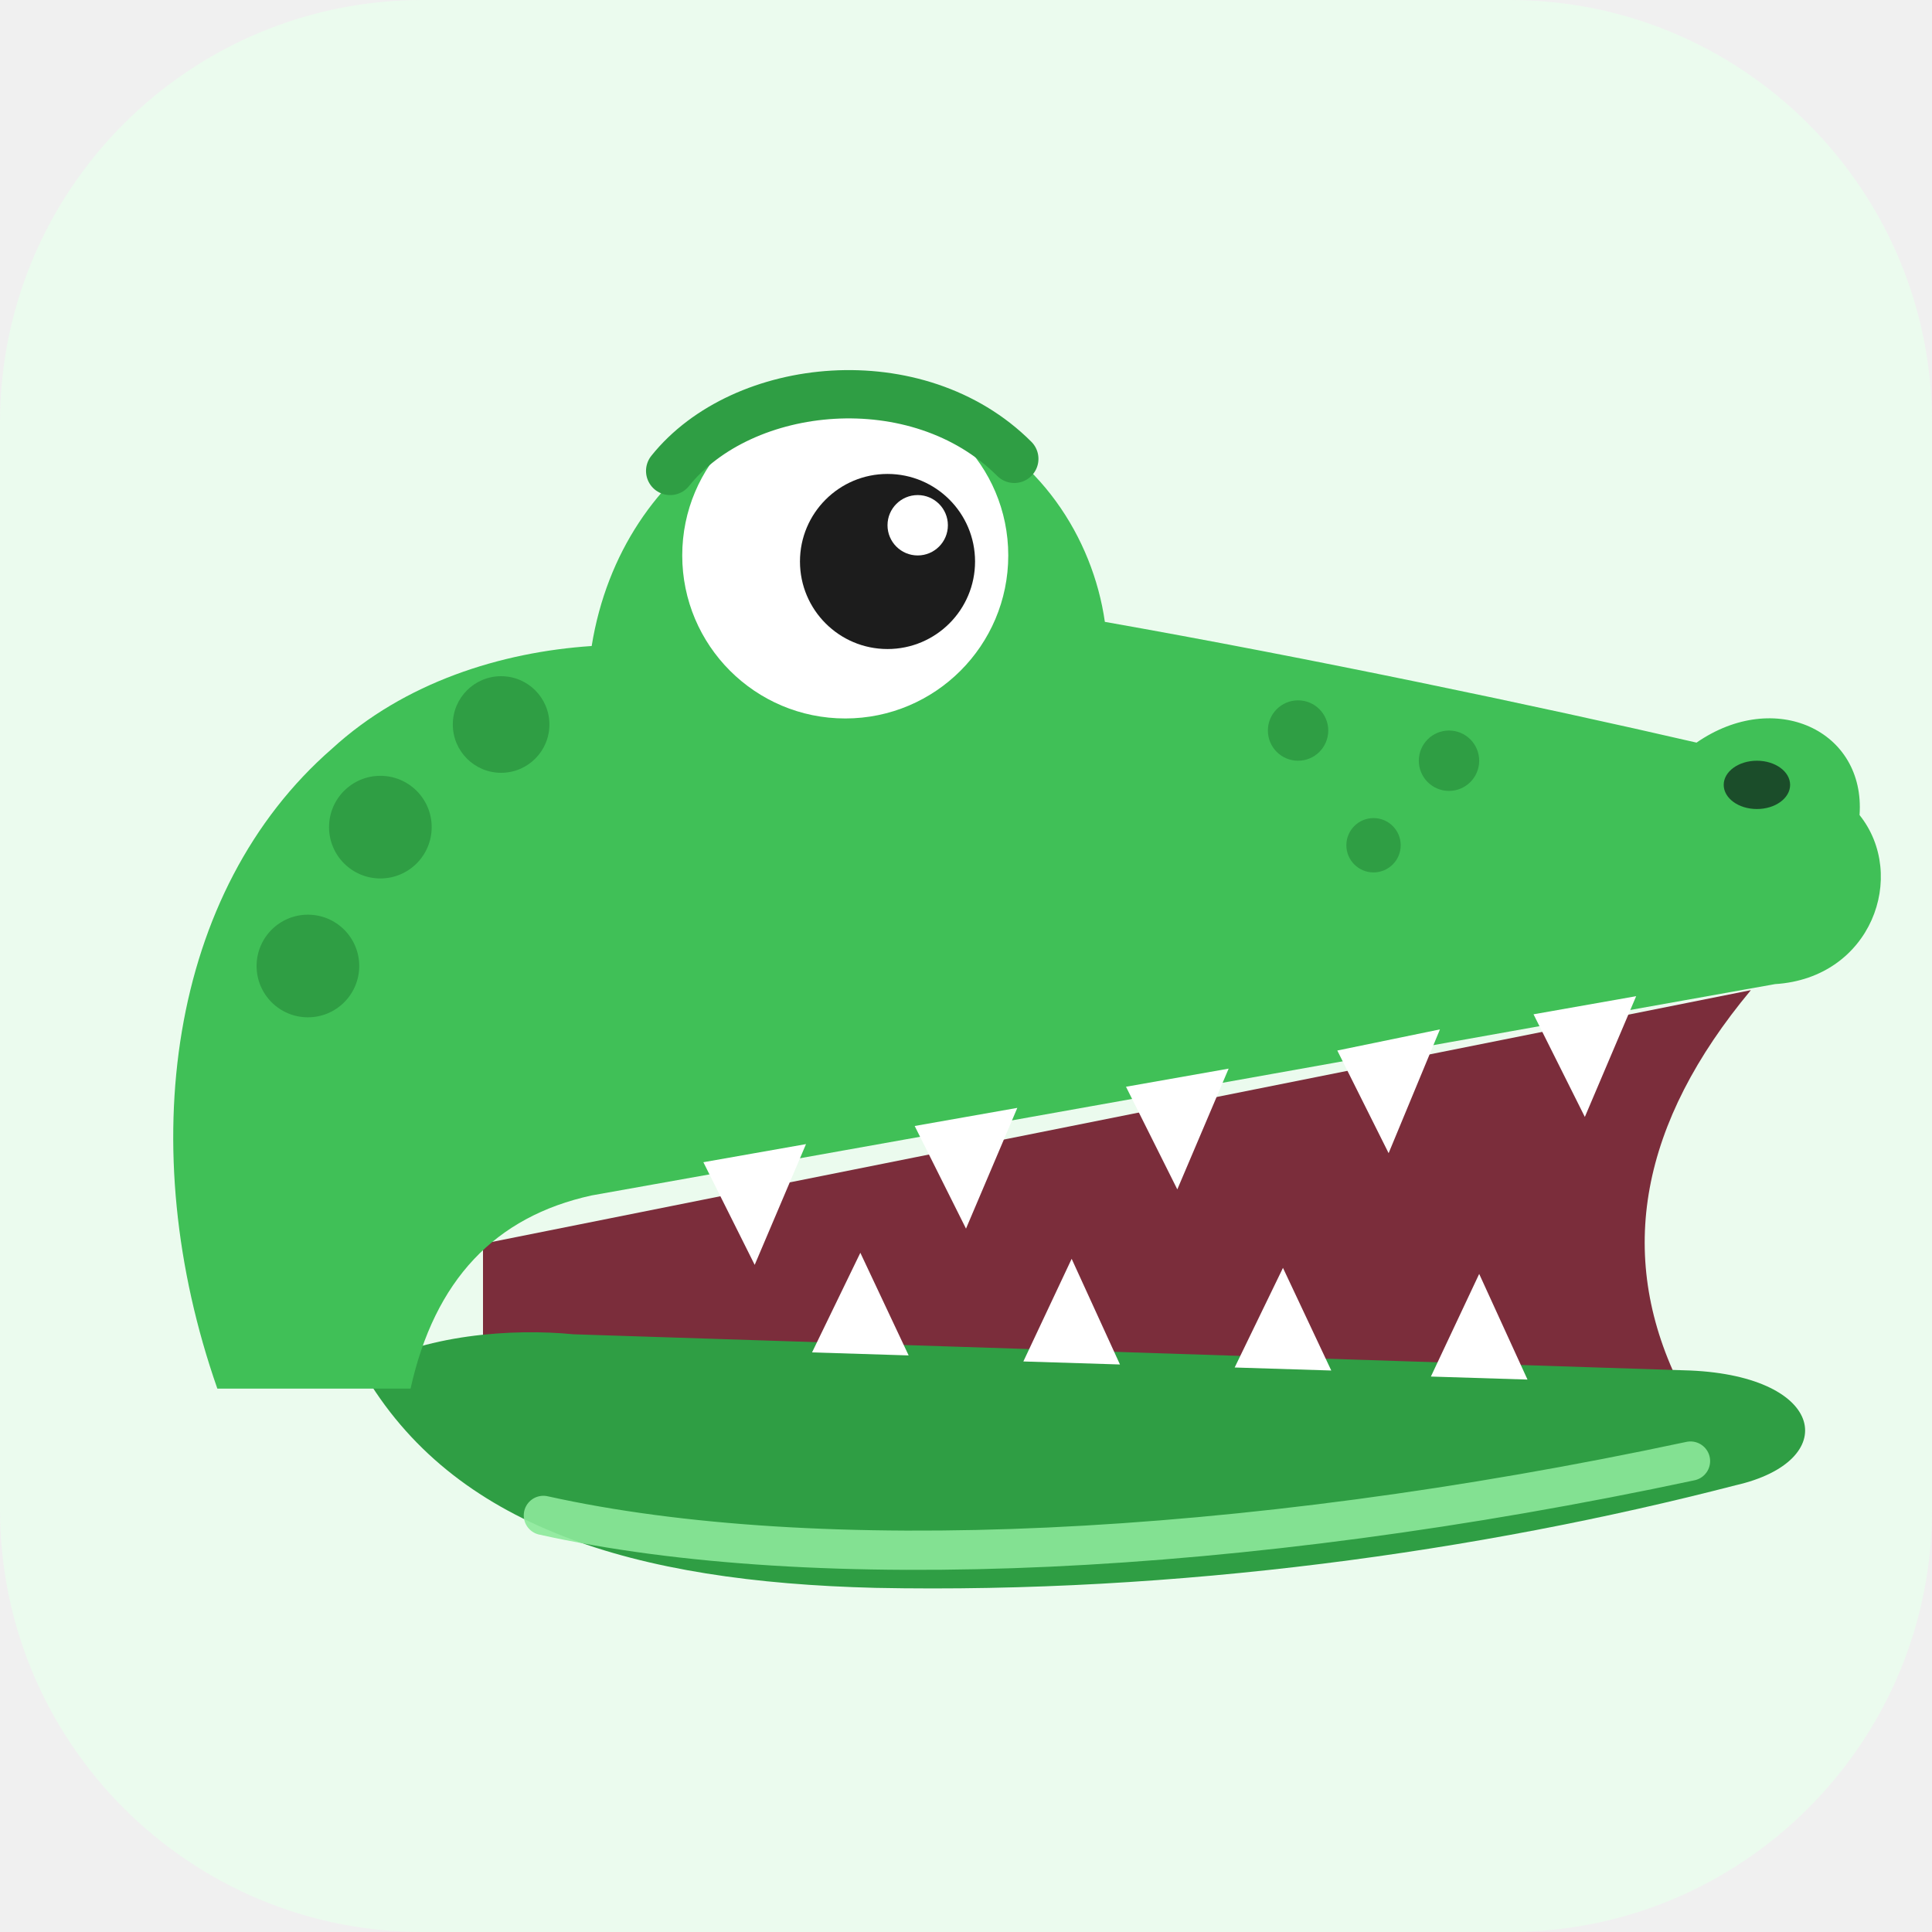
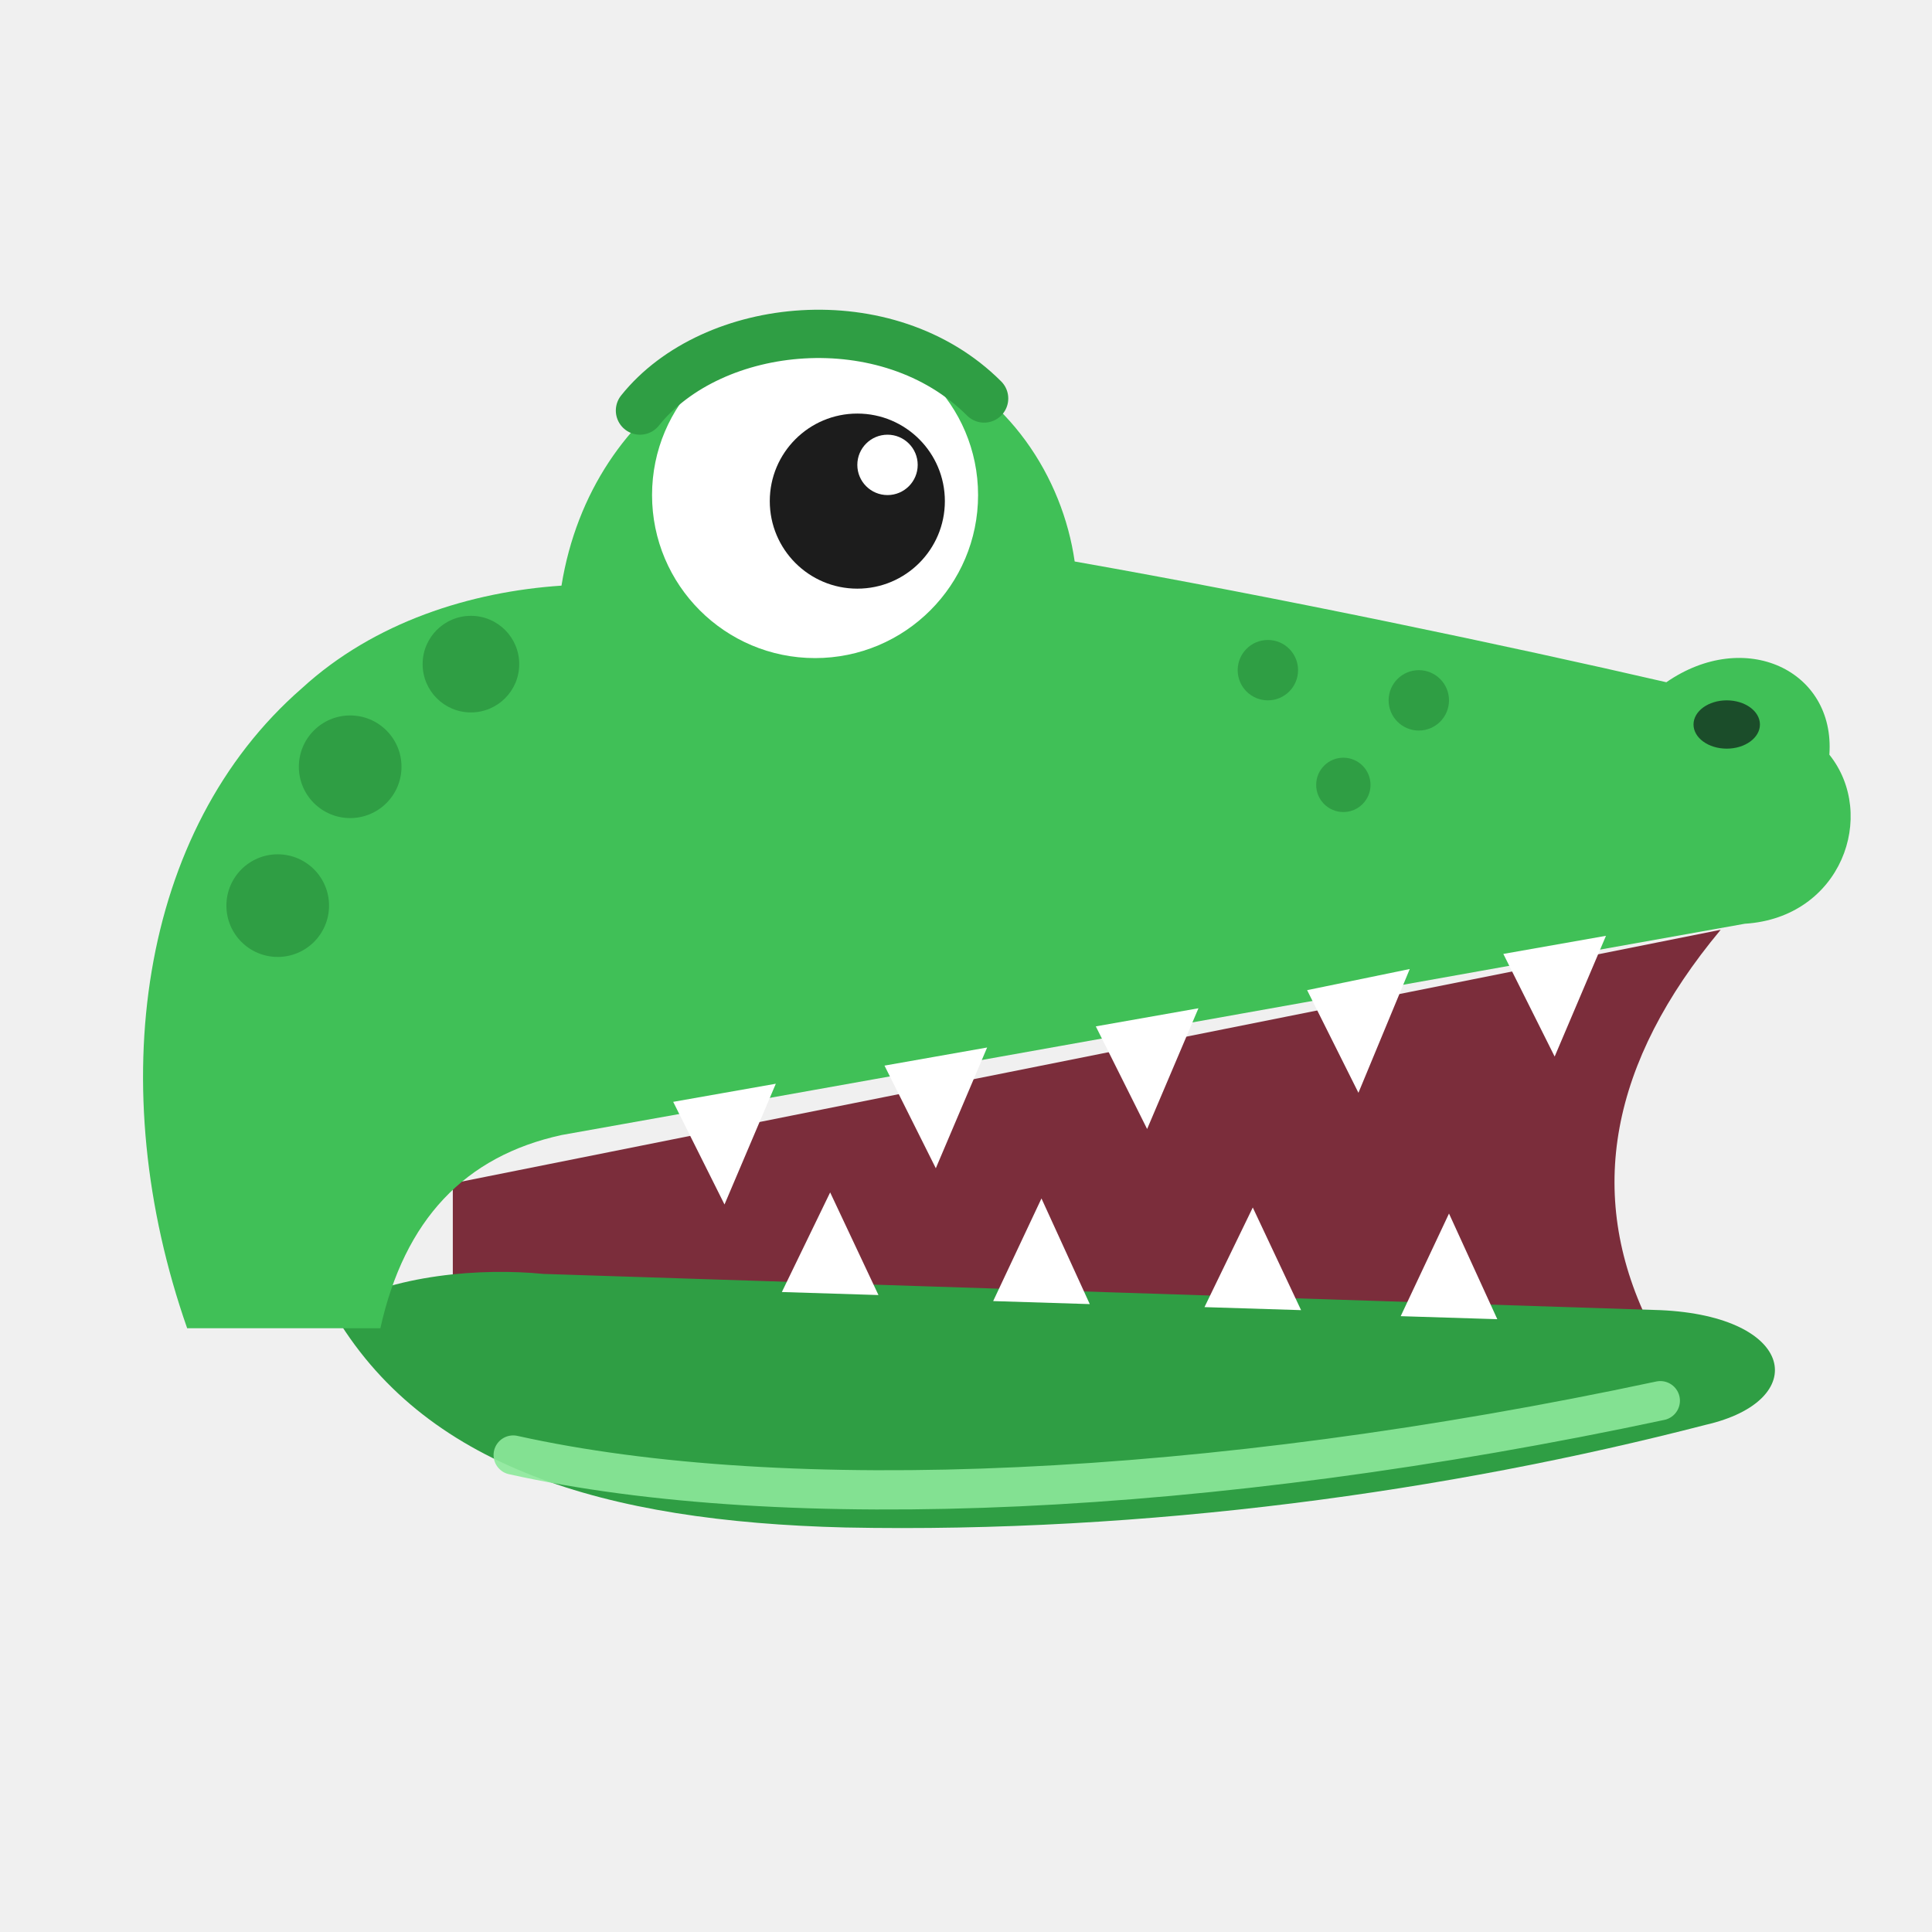
- <svg xmlns="http://www.w3.org/2000/svg" viewBox="0 0 64 64">
-   <rect width="64" height="64" rx="14" fill="#ebfbee" />
-   <g transform="translate(1 2)">
-     <path d="M15 39.2 L57 30.8 Q 51.5 37.4 54.6 43.8 L15 42.4 Z" fill="#7b2d3b" />
-     <g class="croc-lower">
-       <path d="M11 43.4 C 13 42.2, 16 42, 18 42.2 L55 43.4 C 59.5 43.6, 60 46.4, 56.5 47.2 C 48 49.4, 38 50.8, 28 50.6 C 20 50.4, 14 48.6, 11 43.4 Z" fill="#2f9e44" />
-       <path d="M17 48.2 C 26 50.2, 40 49.6, 55 46.4" stroke="#8ce99a" stroke-width="1.3" fill="none" stroke-linecap="round" opacity=".9" />
-       <path d="M25.9 42.8 L29.1 42.9 L27.5 39.5 Z M32.9 43.1 L36.1 43.2 L34.5 39.7 Z M39.9 43.3 L43.1 43.4 L41.5 40.0 Z M46.4 43.6 L49.6 43.7 L48.0 40.2 Z" fill="#fff" />
+ <svg xmlns="http://www.w3.org/2000/svg" viewBox="0 0 64 64" role="img" aria-label="AlloGator">
+   <path d="M15 39.2 L57 30.8 Q 51.5 37.4 54.6 43.8 L15 42.4 Z" fill="#7b2d3b" />
+   <g class="croc-lower">
+     <path d="M11 43.4 C 13 42.2, 16 42, 18 42.2 L55 43.4 C 59.5 43.6, 60 46.4, 56.5 47.2 C 48 49.4, 38 50.8, 28 50.6 C 20 50.4, 14 48.6, 11 43.4 Z" fill="#2f9e44" />
+     <path d="M17 48.2 C 26 50.2, 40 49.6, 55 46.4" stroke="#8ce99a" stroke-width="1.3" fill="none" stroke-linecap="round" opacity=".9" />
+     <path d="M25.9 42.8 L29.1 42.9 L27.5 39.5 Z M32.9 43.1 L36.1 43.2 L34.5 39.7 Z M39.9 43.3 L43.1 43.4 L41.5 40.0 Z M46.4 43.6 L49.6 43.7 L48.0 40.2 Z" fill="#fff" />
+   </g>
+   <g class="croc-upper">
+     <path d="M6.2 44 C 3.4 36, 4.6 27.5, 10 22.8 C 12.4 20.6, 15.6 19.6, 18.6 19.4 C 19.6 13.2, 25.4 9.8, 30.4 11.8 C 33.4 13, 35.2 15.8, 35.6 18.6 C 42.4 19.8, 50 21.4, 55.2 22.6 C 57.8 20.8, 60.8 22.2, 60.6 25 C 62.2 27, 61 30.4, 57.8 30.6 L18.6 37.6 C 15.4 38.3, 13.4 40.4, 12.6 44 Z" fill="#40c057" />
+     <path d="M22.3 36.5 L25.7 35.9 L24.0 39.9 Z M29.3 35.3 L32.7 34.7 L31.0 38.7 Z M36.3 34.0 L39.7 33.4 L38.0 37.4 Z M43.3 32.8 L46.7 32.1 L45.0 36.2 Z M49.8 31.6 L53.2 31.0 L51.5 35.0 Z" fill="#fff" />
+     <g fill="#2f9e44">
+       <circle cx="9.2" cy="30" r="1.7" />
+       <circle cx="11.6" cy="25.4" r="1.7" />
+       <circle cx="15.6" cy="22" r="1.6" />
+       <circle cx="42" cy="22.2" r="1" />
+       <circle cx="47" cy="23.2" r="1" />
+       <circle cx="44.5" cy="26" r="0.9" />
    </g>
-     <g class="croc-upper">
-       <path d="M6.2 44 C 3.4 36, 4.6 27.5, 10 22.8 C 12.4 20.6, 15.6 19.6, 18.6 19.4 C 19.6 13.2, 25.4 9.8, 30.4 11.8 C 33.4 13, 35.2 15.8, 35.6 18.6 C 42.4 19.8, 50 21.4, 55.2 22.6 C 57.8 20.8, 60.8 22.2, 60.6 25 C 62.2 27, 61 30.4, 57.8 30.6 L18.6 37.6 C 15.4 38.3, 13.4 40.4, 12.6 44 Z" fill="#40c057" />
-       <path d="M22.3 36.5 L25.7 35.9 L24.0 39.9 Z M29.3 35.3 L32.7 34.7 L31.0 38.7 Z M36.3 34.0 L39.7 33.4 L38.0 37.4 Z M43.3 32.8 L46.7 32.1 L45.0 36.2 Z M49.8 31.6 L53.2 31.0 L51.5 35.0 Z" fill="#fff" />
-       <g fill="#2f9e44">
-         <circle cx="9.2" cy="30" r="1.7" />
-         <circle cx="11.6" cy="25.4" r="1.7" />
-         <circle cx="15.6" cy="22" r="1.6" />
-         <circle cx="42" cy="22.2" r="1" />
-         <circle cx="47" cy="23.2" r="1" />
-         <circle cx="44.5" cy="26" r="0.9" />
-       </g>
-       <ellipse cx="57.2" cy="24" rx="1.1" ry=".8" fill="#1b4d2a" />
-       <circle cx="27" cy="16.4" r="5.4" fill="#fff" />
-       <circle cx="28.4" cy="16.6" r="2.9" fill="#1c1c1c" />
-       <circle cx="29.4" cy="15.4" r="1" fill="#fff" />
-       <path d="M21.2 13.6 C 23.6 10.6, 29.4 10, 32.6 13.2" stroke="#2f9e44" stroke-width="1.6" fill="none" stroke-linecap="round" />
-     </g>
+     <ellipse cx="57.2" cy="24" rx="1.1" ry=".8" fill="#1b4d2a" />
+     <circle cx="27" cy="16.4" r="5.4" fill="#fff" />
+     <circle cx="28.4" cy="16.6" r="2.9" fill="#1c1c1c" />
+     <circle cx="29.4" cy="15.4" r="1" fill="#fff" />
+     <path d="M21.2 13.6 C 23.6 10.6, 29.4 10, 32.6 13.2" stroke="#2f9e44" stroke-width="1.6" fill="none" stroke-linecap="round" />
  </g>
</svg>
